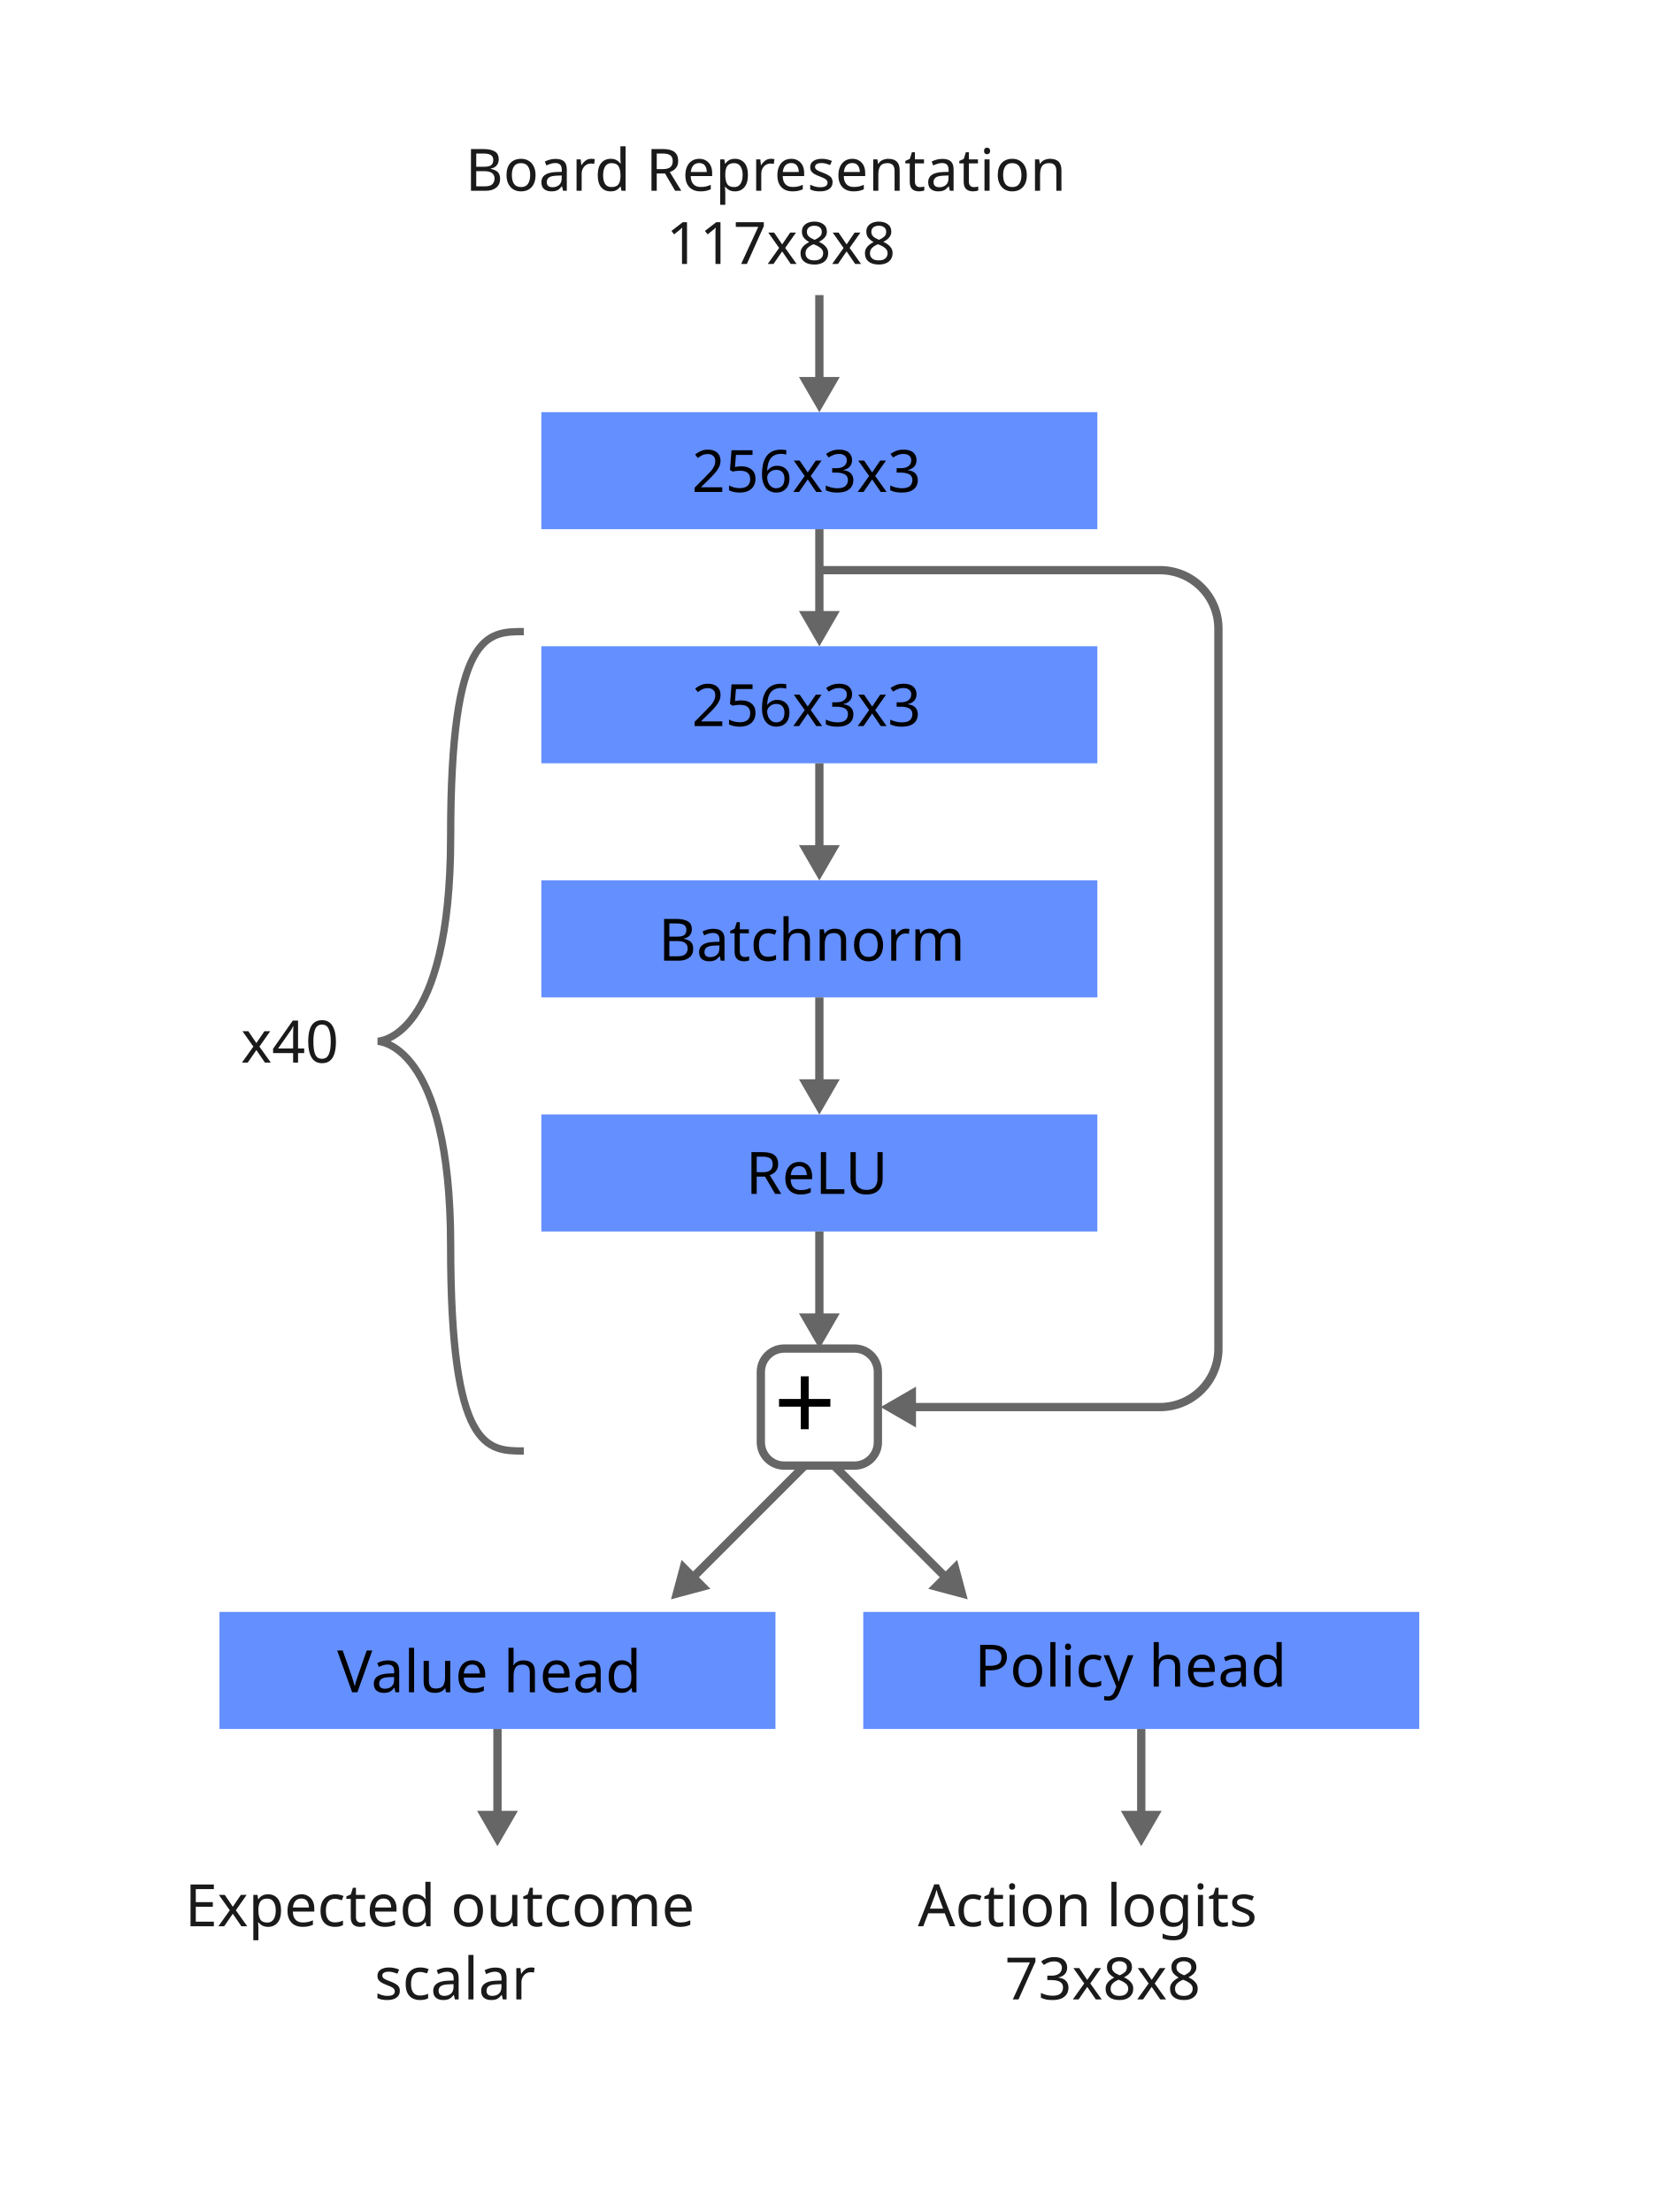
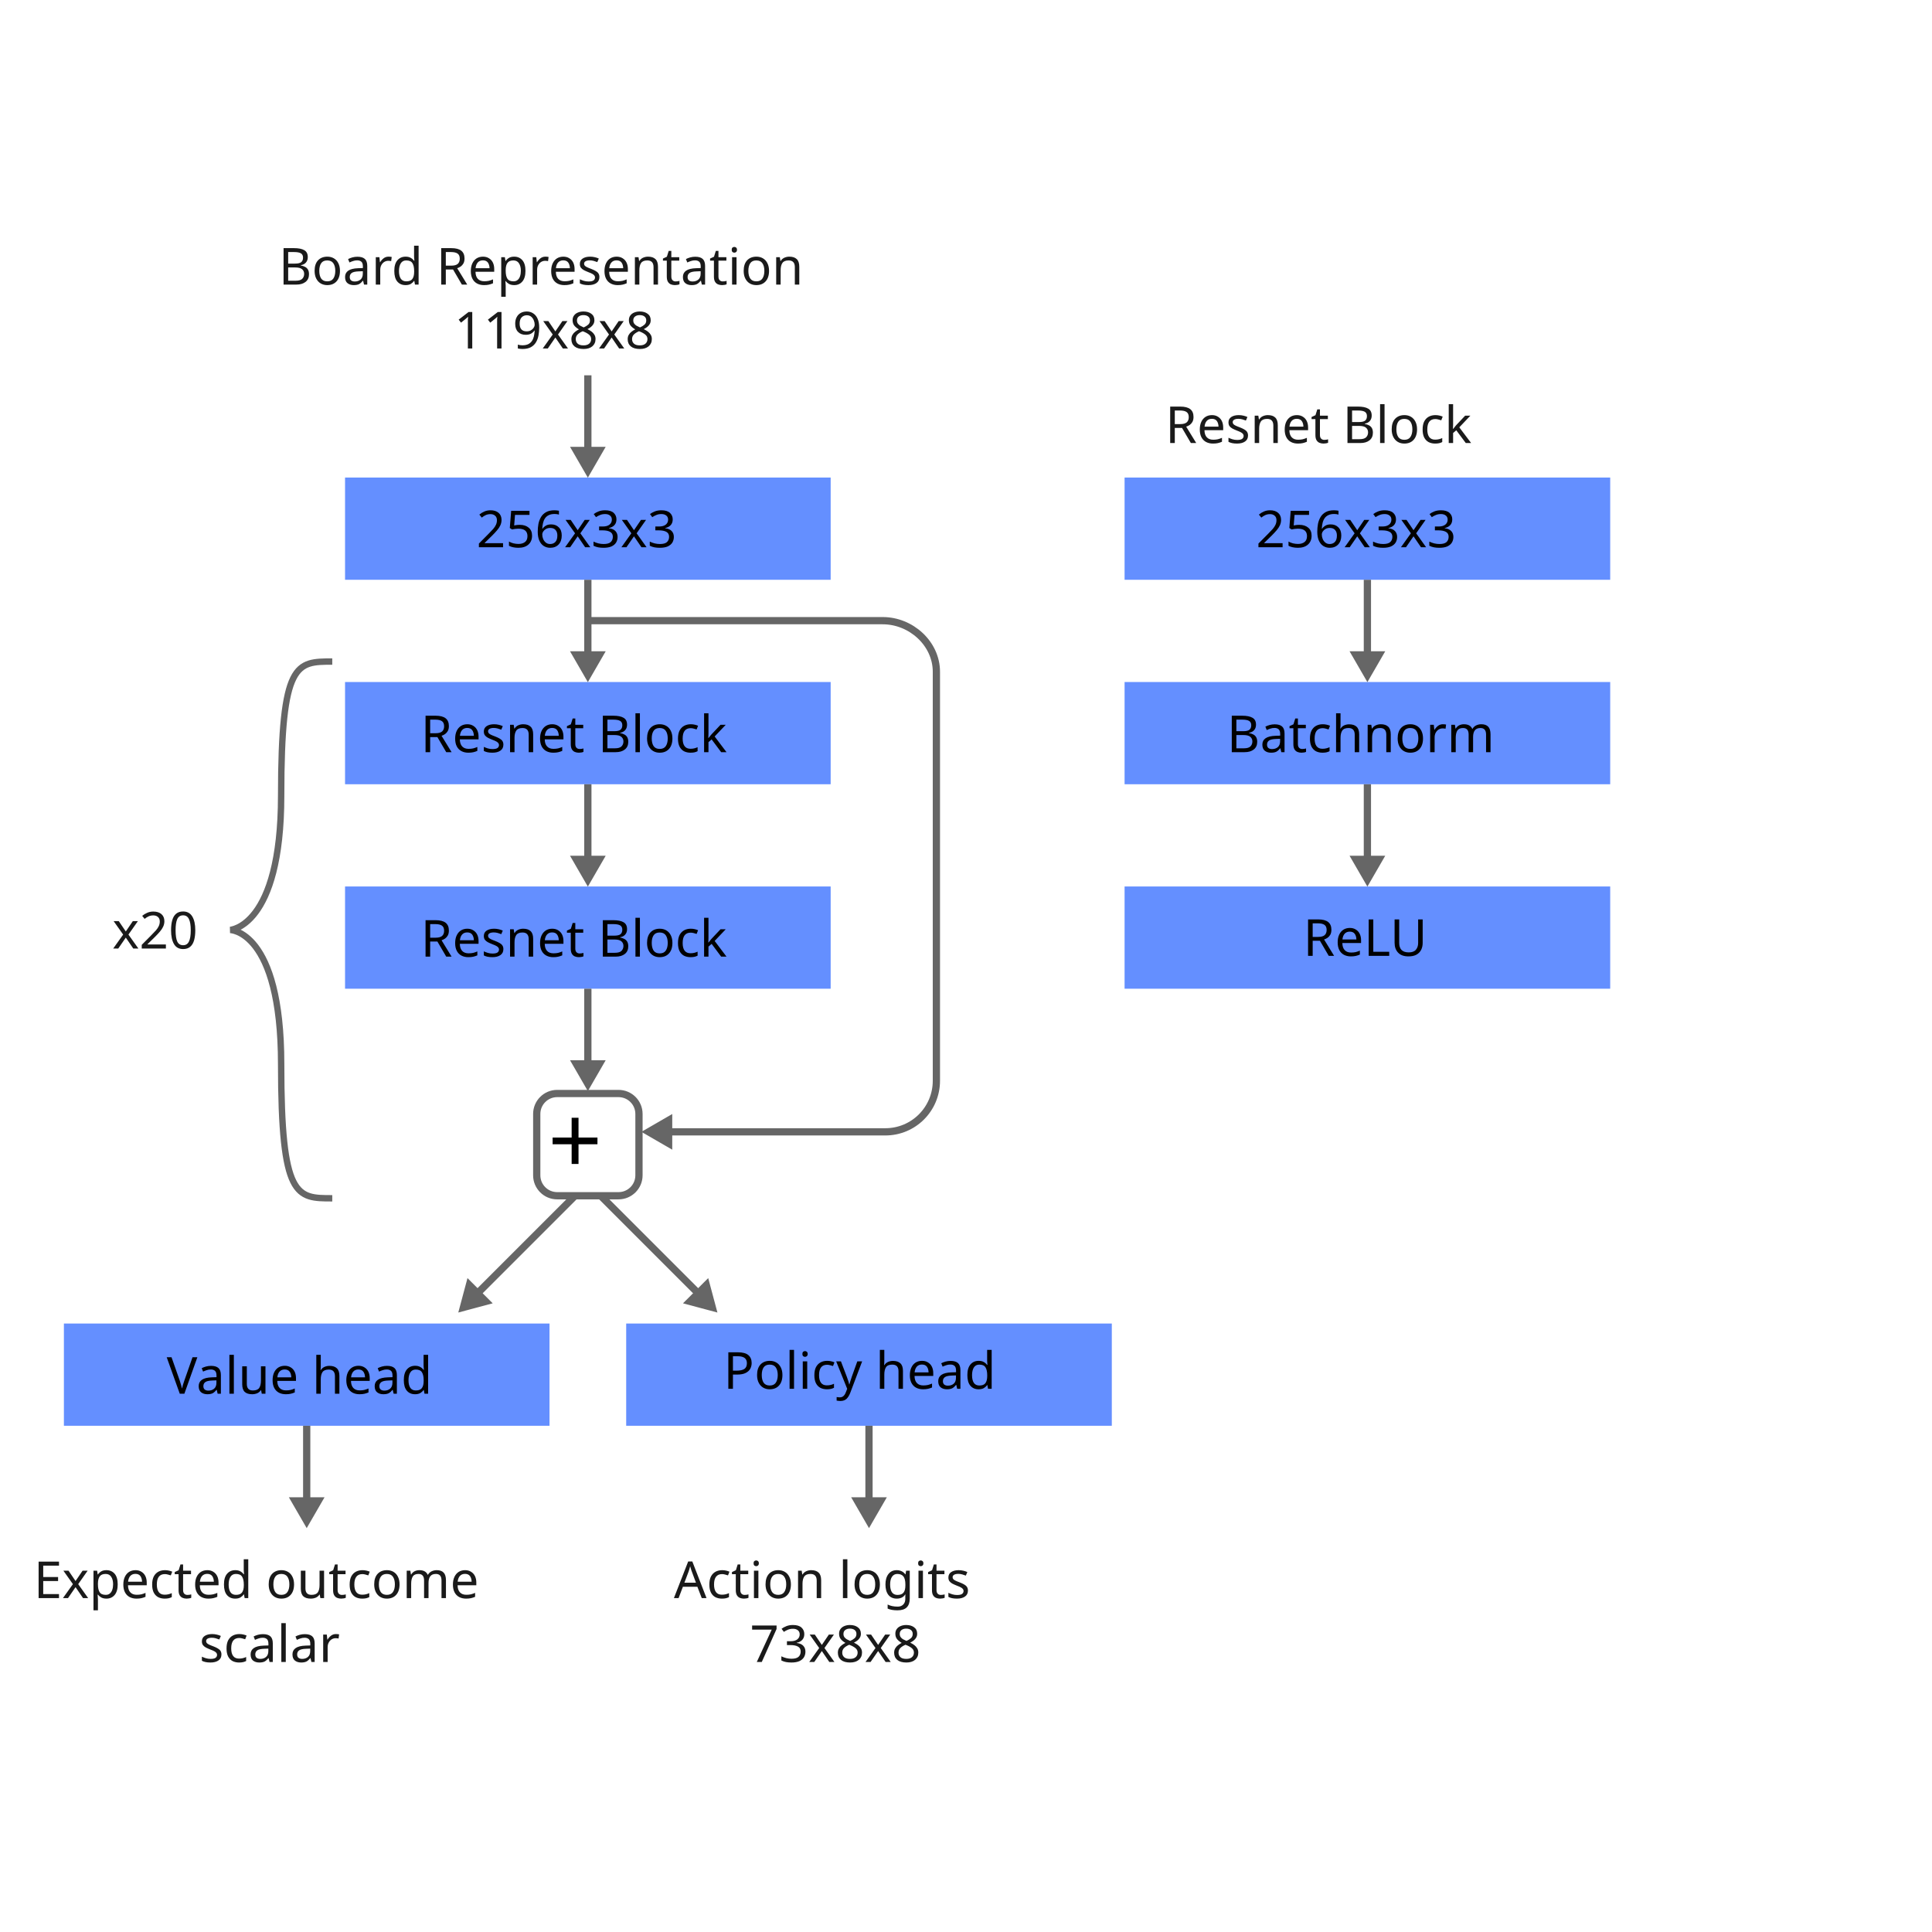
- <svg xmlns="http://www.w3.org/2000/svg" width="300mm" height="400mm" viewBox="0 0 300 400" version="1.1" id="svg5">
+ <svg xmlns="http://www.w3.org/2000/svg" width="400mm" height="400mm" viewBox="0 0 400 400" version="1.1" id="svg5">
  <defs id="defs2">
    <marker style="overflow:visible" id="TriangleOutM" refX="0" refY="0" orient="auto">
      <path transform="scale(0.4)" style="fill:context-stroke;fill-rule:evenodd;stroke:context-stroke;stroke-width:1pt" d="M 5.77,0 -2.88,5 V -5 Z" id="path51859" />
    </marker>
    <marker style="overflow:visible" id="Arrow2Send" refX="0" refY="0" orient="auto">
      <path transform="matrix(-0.3,0,0,-0.3,0.69,0)" d="M 8.719,4.034 -2.207,0.016 8.719,-4.002 c -1.745,2.372 -1.735,5.617 -6e-7,8.035 z" style="fill:context-stroke;fill-rule:evenodd;stroke:context-stroke;stroke-width:0.625;stroke-linejoin:round" id="path51747" />
    </marker>
    <marker style="overflow:visible" id="Arrow2Mend" refX="0" refY="0" orient="auto">
      <path transform="scale(-0.6)" d="M 8.719,4.034 -2.207,0.016 8.719,-4.002 c -1.745,2.372 -1.735,5.617 -6e-7,8.035 z" style="fill:context-stroke;fill-rule:evenodd;stroke:context-stroke;stroke-width:0.625;stroke-linejoin:round" id="path51741" />
    </marker>
    <marker style="overflow:visible" id="marker52197" refX="0" refY="0" orient="auto">
      <path transform="matrix(-0.4,0,0,-0.4,-4,0)" style="fill:context-stroke;fill-rule:evenodd;stroke:context-stroke;stroke-width:1pt" d="M 0,0 5,-5 -12.5,0 5,5 Z" id="path52195" />
    </marker>
    <marker style="overflow:visible" id="Arrow1Mend" refX="0" refY="0" orient="auto">
      <path transform="matrix(-0.4,0,0,-0.4,-4,0)" style="fill:context-stroke;fill-rule:evenodd;stroke:context-stroke;stroke-width:1pt" d="M 0,0 5,-5 -12.5,0 5,5 Z" id="path51723" />
    </marker>
    <marker style="overflow:visible" id="TriangleOutM-6" refX="0" refY="0" orient="auto">
      <path transform="scale(0.4)" style="fill:context-stroke;fill-rule:evenodd;stroke:context-stroke;stroke-width:1pt" d="M 5.77,0 -2.88,5 V -5 Z" id="path51859-3" />
    </marker>
    <marker style="overflow:visible" id="TriangleOutM-0" refX="0" refY="0" orient="auto">
      <path transform="scale(0.4)" style="fill:context-stroke;fill-rule:evenodd;stroke:context-stroke;stroke-width:1pt" d="M 5.77,0 -2.88,5 V -5 Z" id="path51859-7" />
    </marker>
    <marker style="overflow:visible" id="TriangleOutM-6-6" refX="0" refY="0" orient="auto">
      <path transform="scale(0.4)" style="fill:context-stroke;fill-rule:evenodd;stroke:context-stroke;stroke-width:1pt" d="M 5.77,0 -2.88,5 V -5 Z" id="path51859-3-1" />
    </marker>
    <marker style="overflow:visible" id="TriangleOutM-0-8" refX="0" refY="0" orient="auto">
      <path transform="scale(0.4)" style="fill:context-stroke;fill-rule:evenodd;stroke:context-stroke;stroke-width:1pt" d="M 5.77,0 -2.88,5 V -5 Z" id="path51859-7-1" />
    </marker>
    <marker style="overflow:visible" id="TriangleOutM-6-6-2" refX="0" refY="0" orient="auto">
      <path transform="scale(0.4)" style="fill:context-stroke;fill-rule:evenodd;stroke:context-stroke;stroke-width:1pt" d="M 5.77,0 -2.88,5 V -5 Z" id="path51859-3-1-4" />
    </marker>
    <marker style="overflow:visible" id="TriangleOutM-6-9" refX="0" refY="0" orient="auto">
      <path transform="scale(0.4)" style="fill:context-stroke;fill-rule:evenodd;stroke:context-stroke;stroke-width:1pt" d="M 5.77,0 -2.88,5 V -5 Z" id="path51859-3-2" />
    </marker>
    <marker style="overflow:visible" id="TriangleOutM-6-3" refX="0" refY="0" orient="auto">
      <path transform="scale(0.4)" style="fill:context-stroke;fill-rule:evenodd;stroke:context-stroke;stroke-width:1pt" d="M 5.77,0 -2.88,5 V -5 Z" id="path51859-3-18" />
    </marker>
    <marker style="overflow:visible" id="TriangleOutM-6-9-7" refX="0" refY="0" orient="auto">
      <path transform="scale(0.4)" style="fill:context-stroke;fill-rule:evenodd;stroke:context-stroke;stroke-width:1pt" d="M 5.77,0 -2.88,5 V -5 Z" id="path51859-3-2-1" />
    </marker>
    <marker style="overflow:visible" id="TriangleOutM-6-6-2-1" refX="0" refY="0" orient="auto">
      <path transform="scale(0.4)" style="fill:context-stroke;fill-rule:evenodd;stroke:context-stroke;stroke-width:1pt" d="M 5.77,0 -2.88,5 V -5 Z" id="path51859-3-1-4-3" />
    </marker>
    <marker style="overflow:visible" id="TriangleOutM-6-6-2-3" refX="0" refY="0" orient="auto">
      <path transform="scale(0.4)" style="fill:context-stroke;fill-rule:evenodd;stroke:context-stroke;stroke-width:1pt" d="M 5.77,0 -2.88,5 V -5 Z" id="path51859-3-1-4-7" />
    </marker>
+     <marker style="overflow:visible" id="TriangleOutM-0-0" refX="0" refY="0" orient="auto">
+       <path transform="scale(0.4)" style="fill:context-stroke;fill-rule:evenodd;stroke:context-stroke;stroke-width:1pt" d="M 5.77,0 -2.88,5 V -5 Z" id="path51859-7-3" />
+     </marker>
+     <marker style="overflow:visible" id="TriangleOutM-3" refX="0" refY="0" orient="auto">
+       <path transform="scale(0.4)" style="fill:context-stroke;fill-rule:evenodd;stroke:context-stroke;stroke-width:1pt" d="M 5.77,0 -2.88,5 V -5 Z" id="path51859-37" />
+     </marker>
+     <marker style="overflow:visible" id="TriangleOutM-6-32" refX="0" refY="0" orient="auto">
+       <path transform="scale(0.4)" style="fill:context-stroke;fill-rule:evenodd;stroke:context-stroke;stroke-width:1pt" d="M 5.77,0 -2.88,5 V -5 Z" id="path51859-3-6" />
+     </marker>
+     <marker style="overflow:visible" id="TriangleOutM-9" refX="0" refY="0" orient="auto">
+       <path transform="scale(0.4)" style="fill:context-stroke;fill-rule:evenodd;stroke:context-stroke;stroke-width:1pt" d="M 5.77,0 -2.88,5 V -5 Z" id="path51859-39" />
+     </marker>
+     <marker style="overflow:visible" id="TriangleOutM-6-2" refX="0" refY="0" orient="auto">
+       <path transform="scale(0.4)" style="fill:context-stroke;fill-rule:evenodd;stroke:context-stroke;stroke-width:1pt" d="M 5.77,0 -2.88,5 V -5 Z" id="path51859-3-8" />
+     </marker>
+     <marker style="overflow:visible" id="TriangleOutM-3-3" refX="0" refY="0" orient="auto">
+       <path transform="scale(0.4)" style="fill:context-stroke;fill-rule:evenodd;stroke:context-stroke;stroke-width:1pt" d="M 5.77,0 -2.88,5 V -5 Z" id="path51859-37-0" />
+     </marker>
+     <marker style="overflow:visible" id="TriangleOutM-6-32-1" refX="0" refY="0" orient="auto">
+       <path transform="scale(0.4)" style="fill:context-stroke;fill-rule:evenodd;stroke:context-stroke;stroke-width:1pt" d="M 5.77,0 -2.88,5 V -5 Z" id="path51859-3-6-7" />
+     </marker>
+     <marker style="overflow:visible" id="TriangleOutM-6-6-8" refX="0" refY="0" orient="auto">
+       <path transform="scale(0.4)" style="fill:context-stroke;fill-rule:evenodd;stroke:context-stroke;stroke-width:1pt" d="M 5.77,0 -2.88,5 V -5 Z" id="path51859-3-1-9" />
+     </marker>
+     <marker style="overflow:visible" id="TriangleOutM-6-64" refX="0" refY="0" orient="auto">
+       <path transform="scale(0.4)" style="fill:context-stroke;fill-rule:evenodd;stroke:context-stroke;stroke-width:1pt" d="M 5.77,0 -2.88,5 V -5 Z" id="path51859-3-7" />
+     </marker>
  </defs>
  <g id="layer1" transform="translate(-74.08333,-10.1389)">
-     <text xml:space="preserve" style="font-style:normal;font-weight:normal;font-size:10.583px;line-height:1.25;font-family:sans-serif;text-align:center;text-anchor:middle;fill:#1a1a1a;fill-opacity:1;stroke:none;stroke-width:0.265" x="222.18" y="44.638" id="text3843">
-       <tspan id="tspan3841" style="text-align:center;text-anchor:middle;stroke-width:0.265;fill:#1a1a1a;fill-opacity:1" x="222.18" y="44.638">Board Representation</tspan>
-       <tspan style="text-align:center;text-anchor:middle;stroke-width:0.265;fill:#1a1a1a;fill-opacity:1" x="222.18" y="57.867" id="tspan70517">117x8x8</tspan>
-     </text>
-     <g id="g96757" transform="translate(39.68751,26.45833)">
-       <rect style="fill:#648fff;fill-opacity:1;stroke:none;stroke-width:0;stroke-linejoin:round;stroke-miterlimit:10;stroke-dasharray:none;stroke-opacity:0.998" id="rect844" width="100.542" height="21.167" x="132.292" y="100.542" />
-       <text xml:space="preserve" style="font-style:normal;font-weight:normal;font-size:10.583px;line-height:1.25;font-family:sans-serif;fill:#000000;fill-opacity:1;stroke:none;stroke-width:0.265" x="159.502" y="114.977" id="text3843-5">
-         <tspan id="tspan3841-2" style="stroke-width:0.265" x="159.502" y="114.977">256x3x3</tspan>
-       </text>
-     </g>
-     <g id="g136048" transform="translate(31.75001,15.87499)">
+     <g id="g136048" transform="translate(5.291664,-1.5875)">
      <rect style="fill:#648fff;fill-opacity:1;stroke:none;stroke-width:0;stroke-linejoin:round;stroke-miterlimit:10;stroke-dasharray:none;stroke-opacity:0.998" id="rect844-8" width="100.542" height="21.167" x="198.438" y="285.75" />
      <text xml:space="preserve" style="font-style:normal;font-weight:normal;font-size:10.583px;line-height:1.25;font-family:sans-serif;fill:#000000;fill-opacity:1;stroke:none;stroke-width:0.265" x="218.555" y="299.253" id="text3843-5-0">
        <tspan id="tspan3841-2-3" style="stroke-width:0.265" x="218.555" y="299.253">Policy head</tspan>
      </text>
    </g>
-     <g id="g96757-2-3" transform="translate(-18.52082,201.0833)">
+     <g id="g96757-2-3" transform="translate(-44.97916,183.6208)">
      <rect style="fill:#648fff;fill-opacity:1;stroke:none;stroke-width:0;stroke-linejoin:round;stroke-miterlimit:10;stroke-dasharray:none;stroke-opacity:0.998" id="rect844-8-8" width="100.542" height="21.167" x="132.292" y="100.542" />
      <text xml:space="preserve" style="font-style:normal;font-weight:normal;font-size:10.583px;line-height:1.25;font-family:sans-serif;fill:#000000;fill-opacity:1;stroke:none;stroke-width:0.265" x="153.577" y="115.07" id="text3843-5-0-6">
        <tspan id="tspan3841-2-3-0" style="stroke-width:0.265" x="153.577" y="115.07">Value head</tspan>
      </text>
    </g>
-     <text xml:space="preserve" style="font-style:normal;font-weight:normal;font-size:10.583px;line-height:1.25;font-family:sans-serif;text-align:center;text-anchor:middle;fill:#1a1a1a;fill-opacity:1;stroke:none;stroke-width:0.265" x="163.236" y="358.47" id="text3843-5-0-6-2">
-       <tspan id="tspan3841-2-3-0-4" style="text-align:center;text-anchor:middle;stroke-width:0.265;fill:#1a1a1a;fill-opacity:1" x="163.236" y="358.47">Expected outcome</tspan>
-       <tspan style="text-align:center;text-anchor:middle;stroke-width:0.265;fill:#1a1a1a;fill-opacity:1" x="163.236" y="371.699" id="tspan137861">scalar</tspan>
+     <text xml:space="preserve" style="font-style:normal;font-weight:normal;font-size:10.583px;line-height:1.25;font-family:sans-serif;text-align:center;text-anchor:middle;fill:#1a1a1a;fill-opacity:1;stroke:none;stroke-width:0.265" x="136.777" y="341.007" id="text3843-5-0-6-2">
+       <tspan id="tspan3841-2-3-0-4" style="text-align:center;text-anchor:middle;fill:#1a1a1a;fill-opacity:1;stroke-width:0.265" x="136.777" y="341.007">Expected outcome</tspan>
+       <tspan style="text-align:center;text-anchor:middle;fill:#1a1a1a;fill-opacity:1;stroke-width:0.265" x="136.777" y="354.236" id="tspan137861">scalar</tspan>
    </text>
-     <text xml:space="preserve" style="font-style:normal;font-weight:normal;font-size:10.583px;line-height:1.25;font-family:sans-serif;text-align:center;text-anchor:middle;fill:#1a1a1a;fill-opacity:1;stroke:none;stroke-width:0.265" x="280.376" y="358.47" id="text3843-5-0-6-7">
-       <tspan id="tspan3841-2-3-0-5" style="text-align:center;text-anchor:middle;stroke-width:0.265;fill:#1a1a1a;fill-opacity:1" x="280.376" y="358.47">Action logits</tspan>
-       <tspan style="text-align:center;text-anchor:middle;stroke-width:0.265;fill:#1a1a1a;fill-opacity:1" x="280.376" y="371.699" id="tspan144133">73x8x8</tspan>
+     <text xml:space="preserve" style="font-style:normal;font-weight:normal;font-size:10.583px;line-height:1.25;font-family:sans-serif;text-align:center;text-anchor:middle;fill:#1a1a1a;fill-opacity:1;stroke:none;stroke-width:0.265" x="253.917" y="341.007" id="text3843-5-0-6-7">
+       <tspan id="tspan3841-2-3-0-5" style="text-align:center;text-anchor:middle;fill:#1a1a1a;fill-opacity:1;stroke-width:0.265" x="253.917" y="341.007">Action logits</tspan>
+       <tspan style="text-align:center;text-anchor:middle;fill:#1a1a1a;fill-opacity:1;stroke-width:0.265" x="253.917" y="354.236" id="tspan144133">73x8x8</tspan>
    </text>
-     <rect style="fill:#648fff;fill-opacity:1;stroke:none;stroke-width:0;stroke-linejoin:round;stroke-miterlimit:10;stroke-dasharray:none;stroke-opacity:0.998" id="rect844-6" width="100.542" height="21.167" x="171.979" y="84.667" />
-     <text xml:space="preserve" style="font-style:normal;font-weight:normal;font-size:10.583px;line-height:1.25;font-family:sans-serif;fill:#000000;fill-opacity:1;stroke:none;stroke-width:0.265" x="199.189" y="99.102" id="text3843-5-5">
-       <tspan id="tspan3841-2-0" style="stroke-width:0.265" x="199.189" y="99.102">256x3x3</tspan>
+     <path style="fill:none;stroke:#666666;stroke-width:1.5;stroke-linecap:butt;stroke-linejoin:miter;stroke-miterlimit:4;stroke-dasharray:none;stroke-opacity:1;marker-end:url(#TriangleOutM-6-9)" d="m 137.583,305.329 v 16.933" id="path51712-6-2" />
+     <path style="fill:none;stroke:#666666;stroke-width:1.5;stroke-linecap:butt;stroke-linejoin:miter;stroke-miterlimit:4;stroke-dasharray:none;stroke-opacity:1;marker-end:url(#TriangleOutM-6-9-7)" d="m 254,305.329 v 16.933" id="path51712-6-2-6" />
+     <path style="fill:none;stroke:#666666;stroke-width:1.5;stroke-linecap:butt;stroke-linejoin:miter;stroke-miterlimit:4;stroke-dasharray:none;stroke-opacity:1;marker-end:url(#TriangleOutM-6-6-2)" d="m 193.146,257.704 -21.167,21.167" id="path51712-6-5-4" />
+     <path style="fill:none;stroke:#666666;stroke-width:1.5;stroke-linecap:butt;stroke-linejoin:miter;stroke-miterlimit:4;stroke-dasharray:none;stroke-opacity:1;marker-end:url(#TriangleOutM-6-6-2-1)" d="m 198.438,257.704 21.167,21.167" id="path51712-6-5-4-3" />
+     <text xml:space="preserve" style="font-style:normal;font-weight:normal;font-size:10.583px;line-height:1.25;font-family:sans-serif;text-align:center;text-anchor:middle;fill:#1a1a1a;fill-opacity:1;stroke:none;stroke-width:0.265" x="195.722" y="69.058" id="text3843">
+       <tspan id="tspan3841" style="text-align:center;text-anchor:middle;fill:#1a1a1a;fill-opacity:1;stroke-width:0.265" x="195.722" y="69.058">Board Representation</tspan>
+       <tspan style="text-align:center;text-anchor:middle;fill:#1a1a1a;fill-opacity:1;stroke-width:0.265" x="195.722" y="82.288" id="tspan70517">119x8x8</tspan>
    </text>
-     <rect style="fill:#648fff;fill-opacity:1;stroke:none;stroke-width:0;stroke-linejoin:round;stroke-miterlimit:10;stroke-dasharray:none;stroke-opacity:0.998" id="rect844-2" width="100.542" height="21.167" x="171.979" y="169.333" />
-     <text xml:space="preserve" style="font-style:normal;font-weight:normal;font-size:10.583px;line-height:1.25;font-family:sans-serif;fill:#000000;fill-opacity:1;stroke:none;stroke-width:0.265" x="193.141" y="183.862" id="text3843-5-2">
-       <tspan id="tspan3841-2-7" style="stroke-width:0.265" x="193.141" y="183.862">Batchnorm</tspan>
+     <path style="fill:none;stroke:#666666;stroke-width:1.5;stroke-linecap:butt;stroke-linejoin:miter;stroke-miterlimit:4;stroke-dasharray:none;stroke-opacity:1;marker-end:url(#TriangleOutM-0)" d="M 195.792,87.842 V 104.775" id="path51712-63" />
+     <g id="g1288">
+       <g id="g96757" transform="translate(13.22917,8.46667)">
+         <rect style="fill:#648fff;fill-opacity:1;stroke:none;stroke-width:0;stroke-linejoin:round;stroke-miterlimit:10;stroke-dasharray:none;stroke-opacity:0.998" id="rect844" width="100.542" height="21.167" x="132.292" y="100.542" />
+         <text xml:space="preserve" style="font-style:normal;font-weight:normal;font-size:10.583px;line-height:1.25;font-family:sans-serif;fill:#000000;fill-opacity:1;stroke:none;stroke-width:0.265" x="159.502" y="114.977" id="text3843-5">
+           <tspan id="tspan3841-2" style="stroke-width:0.265" x="159.502" y="114.977">256x3x3</tspan>
+         </text>
+       </g>
+       <g id="g30516" transform="translate(-26.45834,-17.99166)">
+         <rect style="fill:#648fff;fill-opacity:1;stroke:none;stroke-width:0;stroke-linejoin:round;stroke-miterlimit:10;stroke-dasharray:none;stroke-opacity:0.998" id="rect844-2" width="100.542" height="21.167" x="171.979" y="169.333" />
+         <text xml:space="preserve" style="font-style:normal;font-weight:normal;font-size:10.583px;line-height:1.25;font-family:sans-serif;fill:#000000;fill-opacity:1;stroke:none;stroke-width:0.265" x="187.617" y="183.862" id="text3843-5-2">
+           <tspan id="tspan3841-2-7" style="stroke-width:0.265" x="187.617" y="183.862">Resnet Block</tspan>
+         </text>
+       </g>
+       <g id="g30516-6" transform="translate(-26.45834,24.34168)">
+         <rect style="fill:#648fff;fill-opacity:1;stroke:none;stroke-width:0;stroke-linejoin:round;stroke-miterlimit:10;stroke-dasharray:none;stroke-opacity:0.998" id="rect844-2-7" width="100.542" height="21.167" x="171.979" y="169.333" />
+         <text xml:space="preserve" style="font-style:normal;font-weight:normal;font-size:10.583px;line-height:1.25;font-family:sans-serif;fill:#000000;fill-opacity:1;stroke:none;stroke-width:0.265" x="187.617" y="183.862" id="text3843-5-2-74">
+           <tspan id="tspan3841-2-7-0" style="stroke-width:0.265" x="187.617" y="183.862">Resnet Block</tspan>
+         </text>
+       </g>
+       <path style="fill:none;stroke:#666666;stroke-width:1.5;stroke-linecap:butt;stroke-linejoin:miter;stroke-miterlimit:4;stroke-dasharray:none;stroke-opacity:1;marker-end:url(#TriangleOutM)" d="m 195.792,130.175 v 16.933" id="path51712" />
+       <path style="fill:none;stroke:#666666;stroke-width:1.5;stroke-linecap:butt;stroke-linejoin:miter;stroke-miterlimit:4;stroke-dasharray:none;stroke-opacity:1;marker-end:url(#TriangleOutM-6)" d="m 195.792,172.508 v 16.933" id="path51712-6" />
+     </g>
+     <path style="fill:none;stroke:#666666;stroke-width:1.5;stroke-linecap:butt;stroke-linejoin:miter;stroke-miterlimit:4;stroke-dasharray:none;stroke-opacity:1;marker-end:url(#TriangleOutM-6-64)" d="m 195.792,214.842 v 16.933" id="path51712-6-4" />
+     <path style="fill:none;stroke:#666666;stroke-width:1.323;stroke-linecap:butt;stroke-linejoin:miter;stroke-miterlimit:4;stroke-dasharray:none;stroke-opacity:1" d="m 142.875,147.108 c -7.408,0 -10.583,0 -10.583,27.781 0,27.252 -10.583,27.781 -10.583,27.781 0,0 10.583,0 10.583,27.781 0,27.781 3.175,27.781 10.583,27.781" id="path80303" />
+     <text xml:space="preserve" style="font-style:normal;font-weight:normal;font-size:10.583px;line-height:1.25;font-family:sans-serif;fill:#1a1a1a;fill-opacity:1;stroke:none;stroke-width:0.265" x="97.332" y="206.523" id="text85542">
+       <tspan id="tspan85540" style="fill:#1a1a1a;fill-opacity:1;stroke-width:0.265" x="97.332" y="206.523">x20</tspan>
    </text>
-     <rect style="fill:#648fff;fill-opacity:1;stroke:none;stroke-width:0;stroke-linejoin:round;stroke-miterlimit:10;stroke-dasharray:none;stroke-opacity:0.998" id="rect844-2-0" width="100.542" height="21.167" x="171.979" y="211.667" />
-     <text xml:space="preserve" style="font-style:normal;font-weight:normal;font-size:10.583px;line-height:1.25;font-family:sans-serif;fill:#000000;fill-opacity:1;stroke:none;stroke-width:0.265" x="208.938" y="226.033" id="text3843-5-2-3">
-       <tspan id="tspan3841-2-7-4" style="stroke-width:0.265" x="208.938" y="226.033">ReLU</tspan>
-     </text>
-     <path style="fill:none;stroke:#666666;stroke-width:1.5;stroke-linecap:butt;stroke-linejoin:miter;stroke-miterlimit:4;stroke-dasharray:none;stroke-opacity:1;marker-end:url(#TriangleOutM)" d="m 222.25,148.167 v 16.933" id="path51712" />
-     <path style="fill:none;stroke:#666666;stroke-width:1.5;stroke-linecap:butt;stroke-linejoin:miter;stroke-miterlimit:4;stroke-dasharray:none;stroke-opacity:1;marker-end:url(#TriangleOutM-0)" d="m 222.25,105.833 v 16.933" id="path51712-63" />
-     <path style="fill:none;stroke:#666666;stroke-width:1.5;stroke-linecap:butt;stroke-linejoin:miter;stroke-miterlimit:4;stroke-dasharray:none;stroke-opacity:1;marker-end:url(#TriangleOutM-0-8)" d="M 222.25,63.5 V 80.433" id="path51712-63-2" />
-     <path style="fill:none;stroke:#666666;stroke-width:1.5;stroke-linecap:butt;stroke-linejoin:miter;stroke-miterlimit:4;stroke-dasharray:none;stroke-opacity:1;marker-end:url(#TriangleOutM-6)" d="m 222.25,190.5 v 16.933" id="path51712-6" />
-     <path style="fill:none;stroke:#666666;stroke-width:1.5;stroke-linecap:butt;stroke-linejoin:miter;stroke-miterlimit:4;stroke-dasharray:none;stroke-opacity:1;marker-end:url(#TriangleOutM-6-9)" d="m 164.042,322.792 v 16.933" id="path51712-6-2" />
-     <path style="fill:none;stroke:#666666;stroke-width:1.5;stroke-linecap:butt;stroke-linejoin:miter;stroke-miterlimit:4;stroke-dasharray:none;stroke-opacity:1;marker-end:url(#TriangleOutM-6-9-7)" d="m 280.458,322.792 v 16.933" id="path51712-6-2-6" />
-     <path style="fill:none;stroke:#666666;stroke-width:1.5;stroke-linecap:butt;stroke-linejoin:miter;stroke-miterlimit:4;stroke-dasharray:none;stroke-opacity:1;marker-end:url(#TriangleOutM-6-6)" d="m 222.25,232.833 v 16.933" id="path51712-6-5" />
-     <path style="fill:none;stroke:#666666;stroke-width:1.5;stroke-linecap:butt;stroke-linejoin:miter;stroke-miterlimit:4;stroke-dasharray:none;stroke-opacity:1;marker-end:url(#TriangleOutM-6-6-2)" d="m 219.604,275.167 -21.167,21.167" id="path51712-6-5-4" />
-     <path style="fill:none;stroke:#666666;stroke-width:1.5;stroke-linecap:butt;stroke-linejoin:miter;stroke-miterlimit:4;stroke-dasharray:none;stroke-opacity:1;marker-end:url(#TriangleOutM-6-6-2-1)" d="m 224.896,275.167 21.167,21.167" id="path51712-6-5-4-3" />
-     <path style="fill:none;stroke:#666666;stroke-width:1.323;stroke-linecap:butt;stroke-linejoin:miter;stroke-miterlimit:4;stroke-dasharray:none;stroke-opacity:1" d="m 168.804,124.354 c -6.615,0 -13.229,0 -13.229,37.042 0,37.042 -13.229,37.042 -13.229,37.042 0,0 13.229,2e-5 13.229,37.042 0,37.042 6.615,37.042 13.229,37.042" id="path80303" />
-     <text xml:space="preserve" style="font-style:normal;font-weight:normal;font-size:10.583px;line-height:1.25;font-family:sans-serif;fill:#1a1a1a;fill-opacity:1;stroke:none;stroke-width:0.265" x="117.649" y="202.29" id="text85542">
-       <tspan id="tspan85540" style="stroke-width:0.265;fill:#1a1a1a;fill-opacity:1" x="117.649" y="202.29">x40</tspan>
-     </text>
-     <path id="rect89492" style="fill:none;stroke:#666666;stroke-width:1.5;stroke-linejoin:round;stroke-miterlimit:4;stroke-dasharray:none;marker-end:url(#TriangleOutM);stroke-opacity:1" d="m 222.779,113.242 h 61.048 c 5.863,0 10.583,4.72 10.583,10.583 v 130.175 c 0,5.863 -4.72,10.583 -10.583,10.583 h -46.231" />
-     <rect style="fill:none;fill-opacity:1;stroke:#666666;stroke-width:1.5;stroke-linejoin:round;stroke-miterlimit:4;stroke-dasharray:none;stroke-opacity:1" id="rect91299" width="21.167" height="21.167" x="211.667" y="254" ry="4.233" />
-     <text xml:space="preserve" style="font-style:normal;font-variant:normal;font-weight:normal;font-stretch:normal;font-size:19.756px;line-height:1.25;font-family:sans-serif;-inkscape-font-specification:'sans-serif, Normal';font-variant-ligatures:normal;font-variant-caps:normal;font-variant-numeric:normal;font-variant-east-asian:normal;fill:#000000;fill-opacity:1;stroke:none;stroke-width:0.265" x="213.973" y="270.776" id="text92641">
-       <tspan id="tspan92639" style="font-style:normal;font-variant:normal;font-weight:normal;font-stretch:normal;font-size:19.756px;font-family:sans-serif;-inkscape-font-specification:'sans-serif, Normal';font-variant-ligatures:normal;font-variant-caps:normal;font-variant-numeric:normal;font-variant-east-asian:normal;stroke-width:0.265" x="213.973" y="270.776">+</tspan>
-     </text>
+     <path id="rect89492" style="fill:none;stroke:#666666;stroke-width:1.5;stroke-linejoin:round;stroke-miterlimit:4;stroke-dasharray:none;stroke-opacity:1;marker-end:url(#TriangleOutM)" d="m 195.792,138.642 h 61.048 c 5.863,0 11.113,4.72 11.113,10.583 v 84.667 c 0,5.863 -4.72,10.583 -10.583,10.583 H 211.137" />
+     <g id="g19536" transform="translate(132.2917,-128.5875)">
+       <rect style="fill:none;fill-opacity:1;stroke:#666666;stroke-width:1.5;stroke-linejoin:round;stroke-miterlimit:4;stroke-dasharray:none;stroke-opacity:1" id="rect91299" width="21.167" height="21.167" x="52.917" y="365.125" ry="4.233" />
+       <text xml:space="preserve" style="font-style:normal;font-variant:normal;font-weight:normal;font-stretch:normal;font-size:19.756px;line-height:1.25;font-family:sans-serif;-inkscape-font-specification:'sans-serif, Normal';font-variant-ligatures:normal;font-variant-caps:normal;font-variant-numeric:normal;font-variant-east-asian:normal;fill:#000000;fill-opacity:1;stroke:none;stroke-width:0.265" x="55.223" y="381.901" id="text92641">
+         <tspan id="tspan92639" style="font-style:normal;font-variant:normal;font-weight:normal;font-stretch:normal;font-size:19.756px;font-family:sans-serif;-inkscape-font-specification:'sans-serif, Normal';font-variant-ligatures:normal;font-variant-caps:normal;font-variant-numeric:normal;font-variant-east-asian:normal;stroke-width:0.265" x="55.223" y="381.901">+</tspan>
+       </text>
+     </g>
+     <g id="g1245" transform="translate(-23.8125,-7.408332)">
+       <text xml:space="preserve" style="font-style:normal;font-weight:normal;font-size:10.583px;line-height:1.25;font-family:sans-serif;text-align:center;text-anchor:middle;fill:#1a1a1a;fill-opacity:1;stroke:none;stroke-width:0.265" x="380.496" y="109.275" id="text3843-1">
+         <tspan style="text-align:center;text-anchor:middle;fill:#1a1a1a;fill-opacity:1;stroke-width:0.265" x="380.496" y="109.275" id="tspan70517-6">Resnet Block</tspan>
+       </text>
+       <g id="g96757-1" transform="translate(198.4375,15.875)">
+         <rect style="fill:#648fff;fill-opacity:1;stroke:none;stroke-width:0;stroke-linejoin:round;stroke-miterlimit:10;stroke-dasharray:none;stroke-opacity:0.998" id="rect844-5" width="100.542" height="21.167" x="132.292" y="100.542" />
+         <text xml:space="preserve" style="font-style:normal;font-weight:normal;font-size:10.583px;line-height:1.25;font-family:sans-serif;fill:#000000;fill-opacity:1;stroke:none;stroke-width:0.265" x="159.502" y="114.977" id="text3843-5-4">
+           <tspan id="tspan3841-2-9" style="stroke-width:0.265" x="159.502" y="114.977">256x3x3</tspan>
+         </text>
+       </g>
+       <g id="g19104-2" transform="translate(158.75,-10.58333)">
+         <rect style="fill:#648fff;fill-opacity:1;stroke:none;stroke-width:0;stroke-linejoin:round;stroke-miterlimit:10;stroke-dasharray:none;stroke-opacity:0.998" id="rect844-2-5" width="100.542" height="21.167" x="171.979" y="169.333" />
+         <text xml:space="preserve" style="font-style:normal;font-weight:normal;font-size:10.583px;line-height:1.25;font-family:sans-serif;fill:#000000;fill-opacity:1;stroke:none;stroke-width:0.265" x="193.141" y="183.862" id="text3843-5-2-7">
+           <tspan id="tspan3841-2-7-49" style="stroke-width:0.265" x="193.141" y="183.862">Batchnorm</tspan>
+         </text>
+       </g>
+       <g id="g19099-9" transform="translate(158.75,-10.58333)">
+         <rect style="fill:#648fff;fill-opacity:1;stroke:none;stroke-width:0;stroke-linejoin:round;stroke-miterlimit:10;stroke-dasharray:none;stroke-opacity:0.998" id="rect844-2-0-4" width="100.542" height="21.167" x="171.979" y="211.667" />
+         <text xml:space="preserve" style="font-style:normal;font-weight:normal;font-size:10.583px;line-height:1.25;font-family:sans-serif;fill:#000000;fill-opacity:1;stroke:none;stroke-width:0.265" x="208.938" y="226.033" id="text3843-5-2-3-5">
+           <tspan id="tspan3841-2-7-4-9" style="stroke-width:0.265" x="208.938" y="226.033">ReLU</tspan>
+         </text>
+       </g>
+       <path style="fill:none;stroke:#666666;stroke-width:1.5;stroke-linecap:butt;stroke-linejoin:miter;stroke-miterlimit:4;stroke-dasharray:none;stroke-opacity:1;marker-end:url(#TriangleOutM-9)" d="m 381,137.583 v 16.933" id="path51712-3" />
+       <path style="fill:none;stroke:#666666;stroke-width:1.5;stroke-linecap:butt;stroke-linejoin:miter;stroke-miterlimit:4;stroke-dasharray:none;stroke-opacity:1;marker-end:url(#TriangleOutM-6-2)" d="m 381,179.917 v 16.933" id="path51712-6-57" />
+     </g>
  </g>
</svg>
